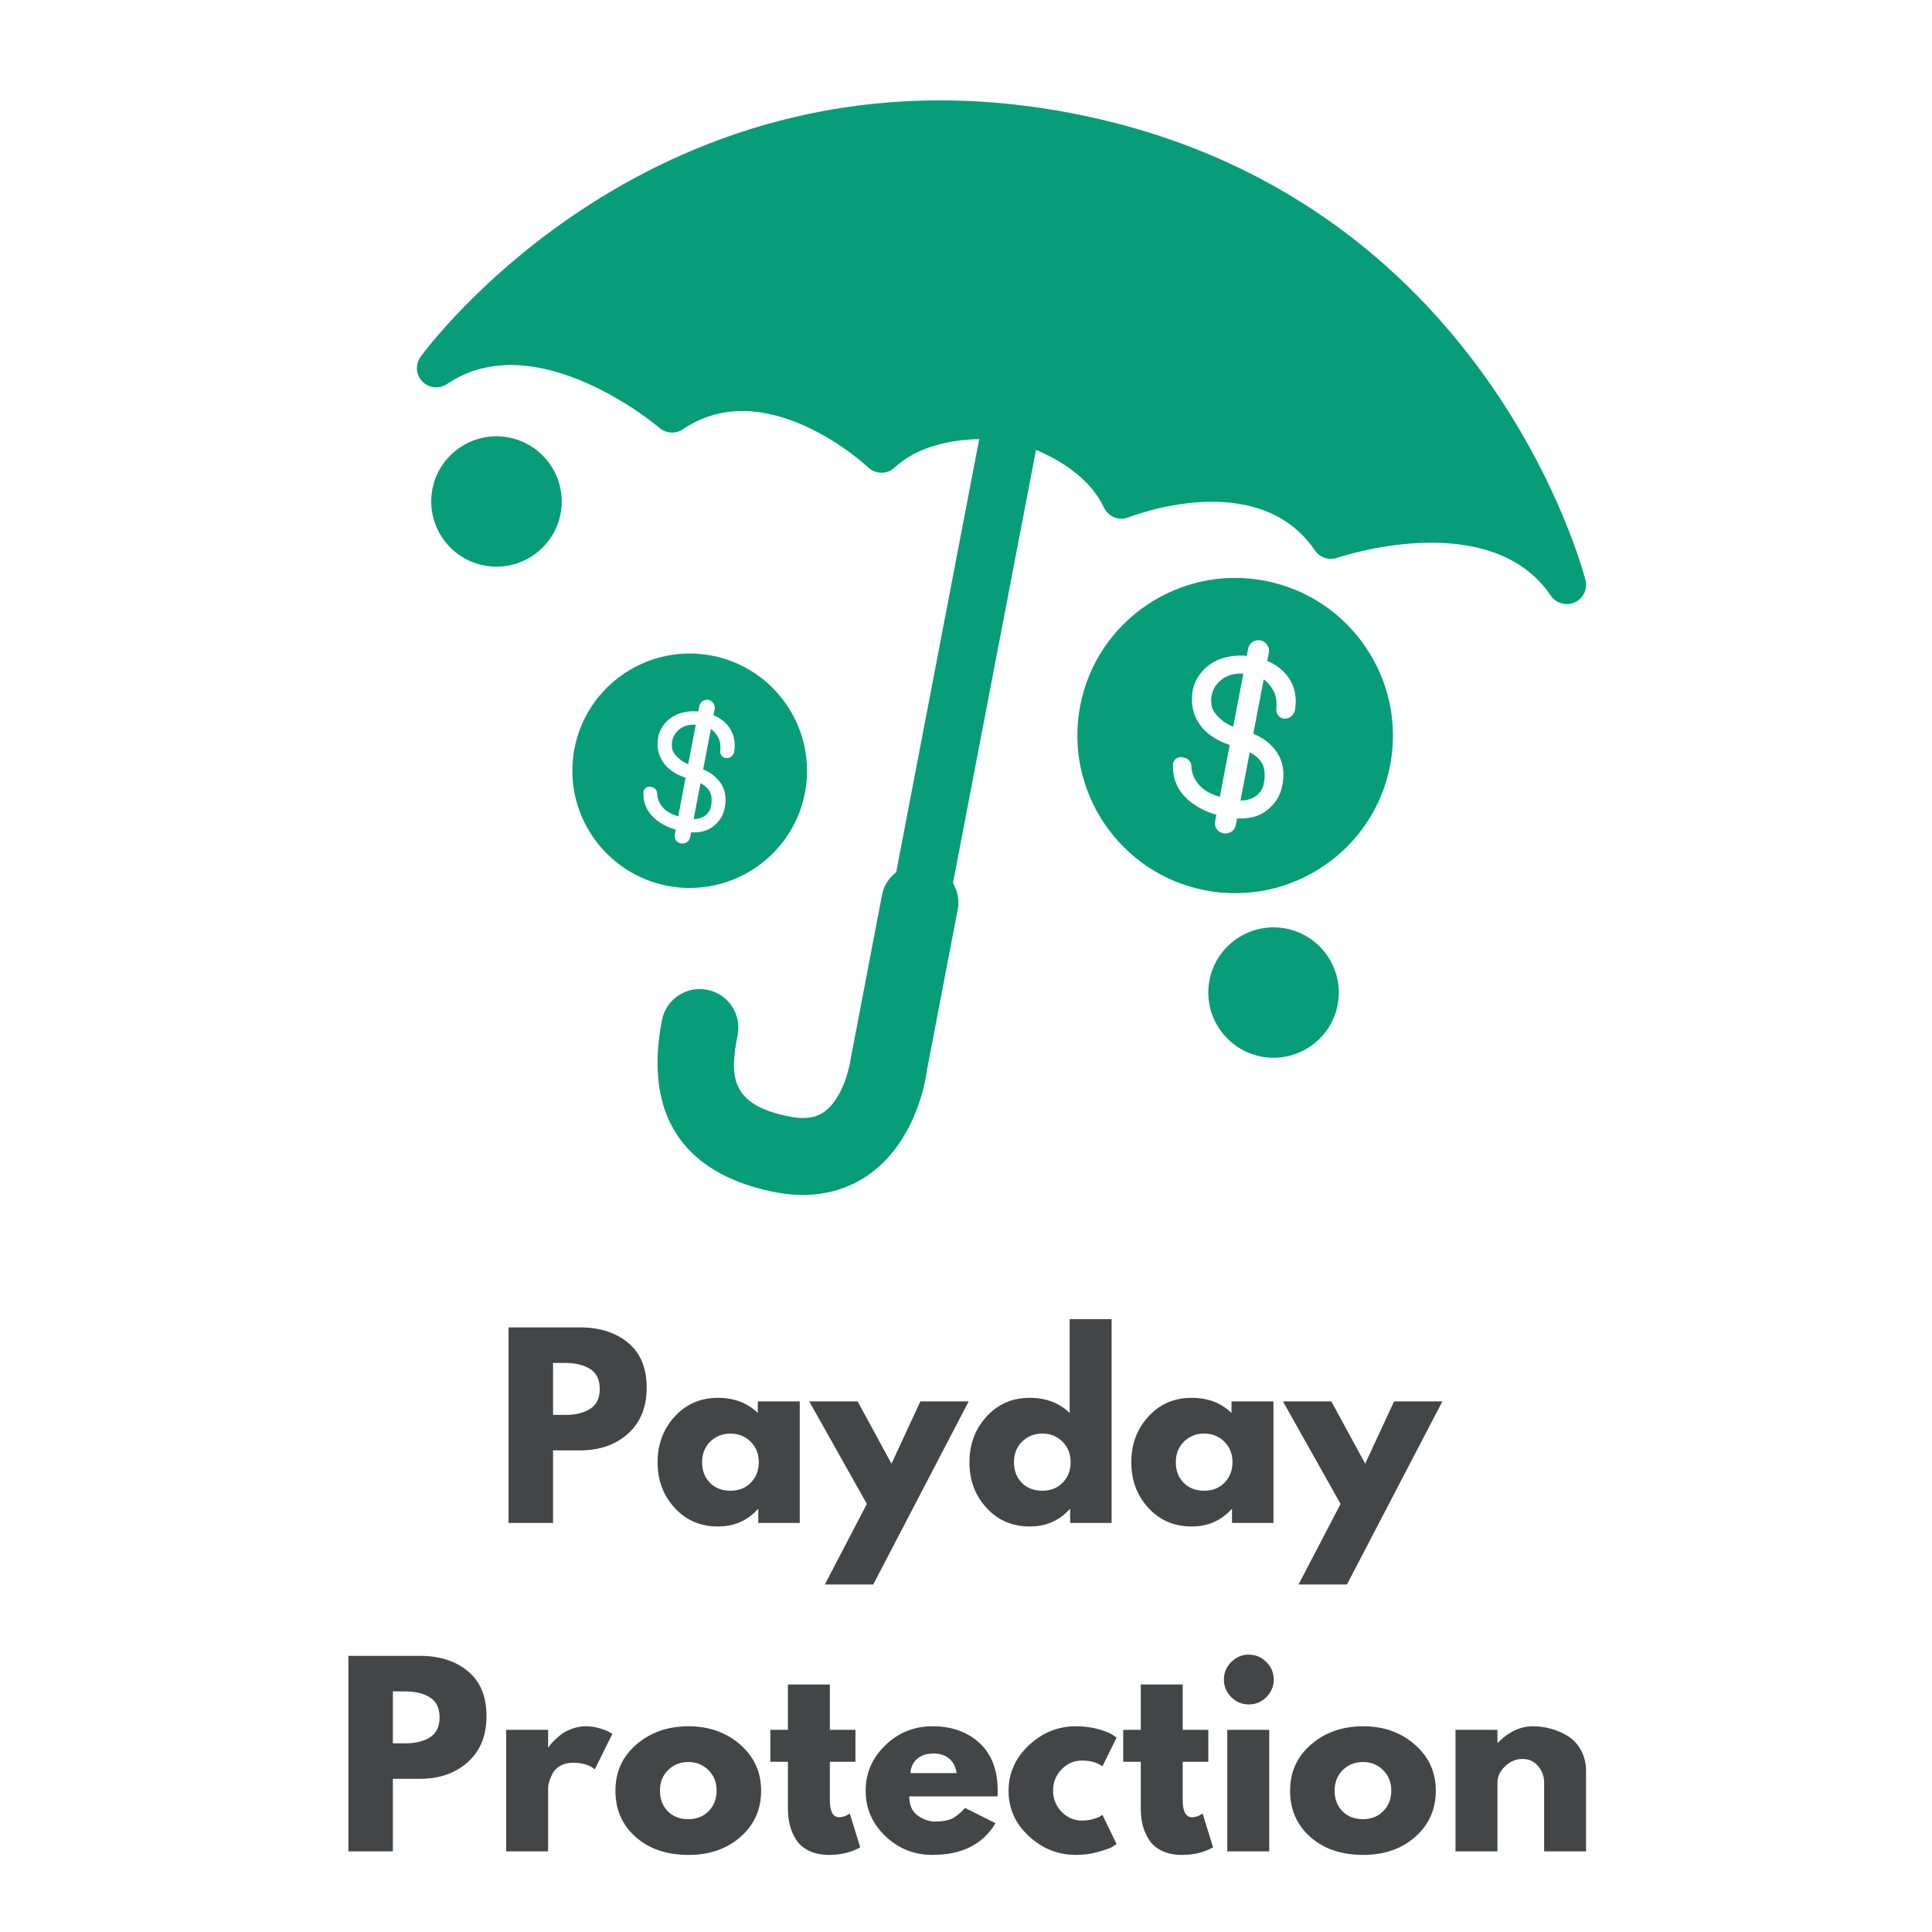
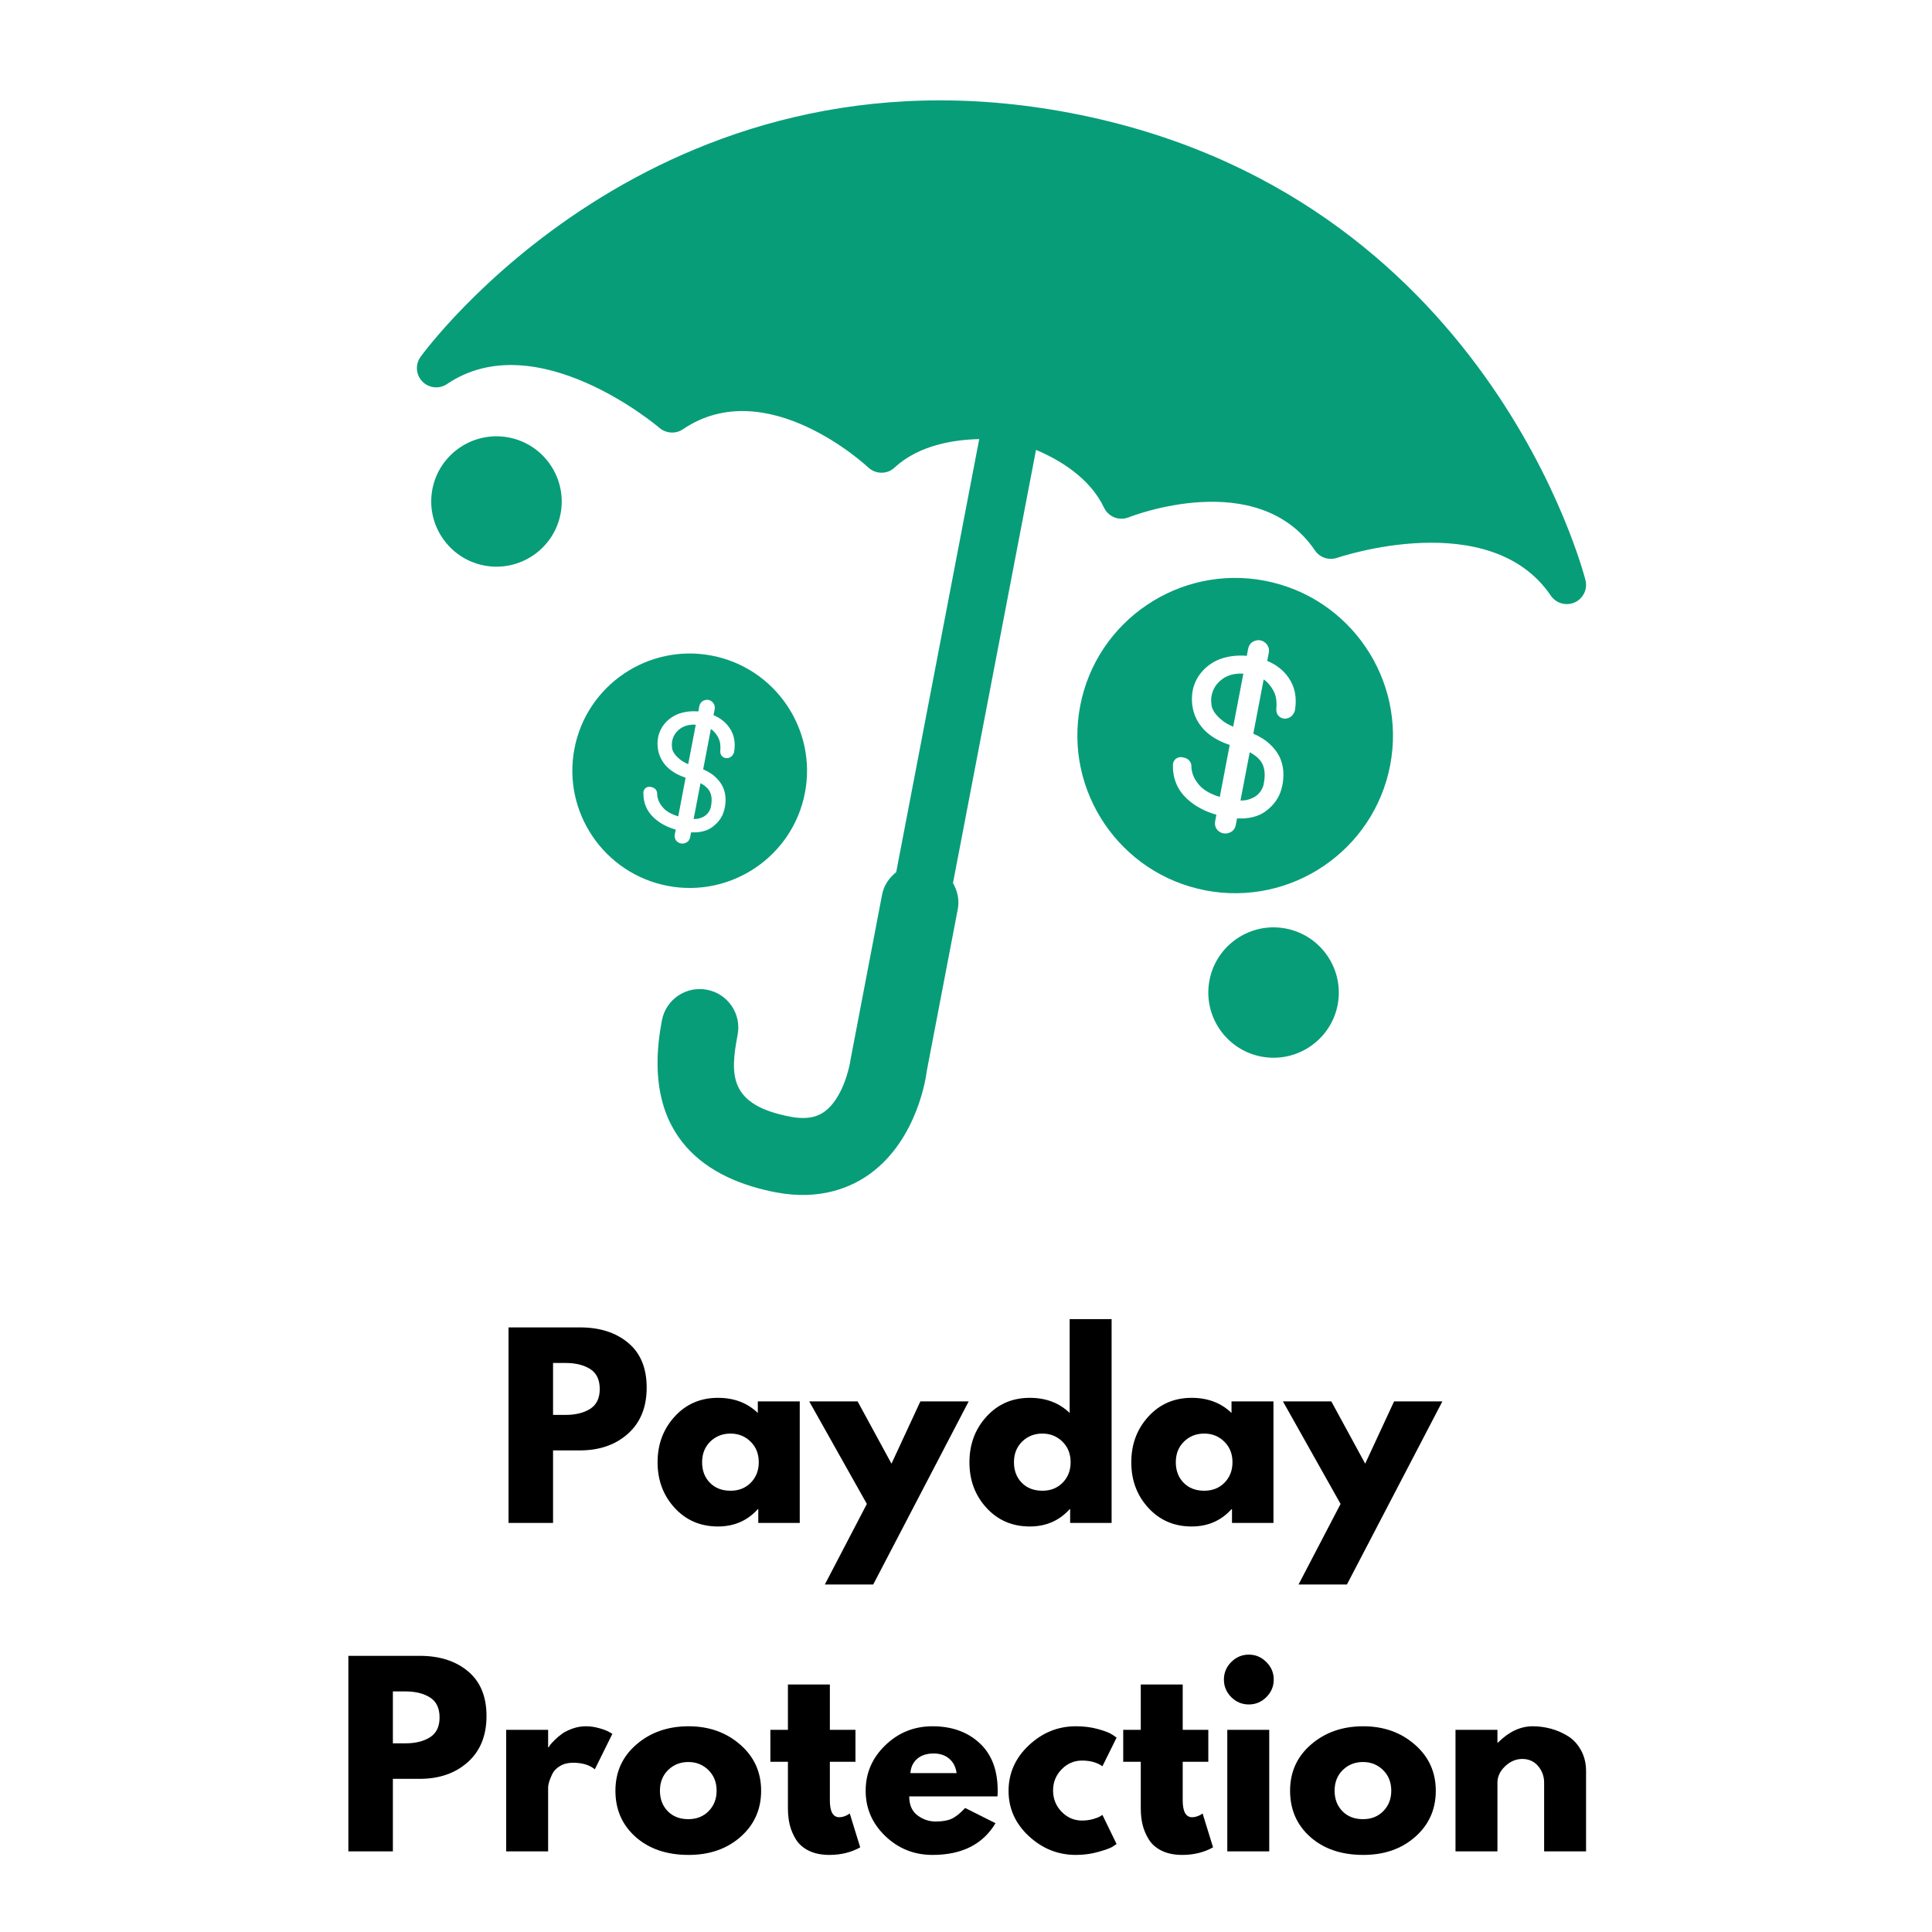
<svg xmlns="http://www.w3.org/2000/svg" width="500" zoomAndPan="magnify" viewBox="0 0 375 375" height="500" preserveAspectRatio="xMidYMid meet" version="1.0">
  <defs>
    <g />
-     <clipPath id="8f3bcce416">
+     <clipPath id="4eff36dd73">
      <path d="M 134 152 L 139 152 L 139 159 L 134 159 Z M 134 152 " clip-rule="nonzero" />
    </clipPath>
-     <clipPath id="f4da377b22">
-       <path d="M 94.133 0 L 321.738 43.633 L 280.93 256.508 L 53.324 212.875 Z M 94.133 0 " clip-rule="nonzero" />
-     </clipPath>
-     <clipPath id="f146b7487d">
-       <path d="M 94.133 0 L 321.738 43.633 L 280.93 256.508 L 53.324 212.875 Z M 94.133 0 " clip-rule="nonzero" />
-     </clipPath>
-     <clipPath id="2c28e96c78">
+     <clipPath id="8959de177a">
+       <path d="M 94.133 0 L 321.738 43.633 L 280.93 256.508 L 53.324 212.875 Z M 94.133 0 " clip-rule="nonzero" />
+     </clipPath>
+     <clipPath id="139ea624e9">
+       <path d="M 94.133 0 L 321.738 43.633 L 280.93 256.508 L 53.324 212.875 Z M 94.133 0 " clip-rule="nonzero" />
+     </clipPath>
+     <clipPath id="0e1674eba3">
      <path d="M 111 126 L 157 126 L 157 173 L 111 173 Z M 111 126 " clip-rule="nonzero" />
    </clipPath>
-     <clipPath id="729b728b10">
-       <path d="M 94.133 0 L 321.738 43.633 L 280.93 256.508 L 53.324 212.875 Z M 94.133 0 " clip-rule="nonzero" />
-     </clipPath>
-     <clipPath id="5a5b92d470">
-       <path d="M 94.133 0 L 321.738 43.633 L 280.93 256.508 L 53.324 212.875 Z M 94.133 0 " clip-rule="nonzero" />
-     </clipPath>
-     <clipPath id="a3f3b94a61">
+     <clipPath id="561f399d57">
+       <path d="M 94.133 0 L 321.738 43.633 L 280.93 256.508 L 53.324 212.875 Z M 94.133 0 " clip-rule="nonzero" />
+     </clipPath>
+     <clipPath id="a2734d51a3">
+       <path d="M 94.133 0 L 321.738 43.633 L 280.93 256.508 L 53.324 212.875 Z M 94.133 0 " clip-rule="nonzero" />
+     </clipPath>
+     <clipPath id="1e28b94864">
      <path d="M 130 140 L 136 140 L 136 149 L 130 149 Z M 130 140 " clip-rule="nonzero" />
    </clipPath>
-     <clipPath id="ee5da39bd0">
-       <path d="M 94.133 0 L 321.738 43.633 L 280.93 256.508 L 53.324 212.875 Z M 94.133 0 " clip-rule="nonzero" />
-     </clipPath>
-     <clipPath id="ee15797bc4">
-       <path d="M 94.133 0 L 321.738 43.633 L 280.93 256.508 L 53.324 212.875 Z M 94.133 0 " clip-rule="nonzero" />
-     </clipPath>
-     <clipPath id="4596551d75">
+     <clipPath id="7e0fe143cf">
+       <path d="M 94.133 0 L 321.738 43.633 L 280.93 256.508 L 53.324 212.875 Z M 94.133 0 " clip-rule="nonzero" />
+     </clipPath>
+     <clipPath id="2b59f37fdb">
+       <path d="M 94.133 0 L 321.738 43.633 L 280.93 256.508 L 53.324 212.875 Z M 94.133 0 " clip-rule="nonzero" />
+     </clipPath>
+     <clipPath id="1eb9447c38">
      <path d="M 240 146 L 246 146 L 246 156 L 240 156 Z M 240 146 " clip-rule="nonzero" />
    </clipPath>
-     <clipPath id="0f821083ce">
-       <path d="M 94.133 0 L 321.738 43.633 L 280.93 256.508 L 53.324 212.875 Z M 94.133 0 " clip-rule="nonzero" />
-     </clipPath>
-     <clipPath id="17f9e35fd2">
-       <path d="M 94.133 0 L 321.738 43.633 L 280.93 256.508 L 53.324 212.875 Z M 94.133 0 " clip-rule="nonzero" />
-     </clipPath>
-     <clipPath id="12c9997bc9">
+     <clipPath id="1313ead887">
+       <path d="M 94.133 0 L 321.738 43.633 L 280.93 256.508 L 53.324 212.875 Z M 94.133 0 " clip-rule="nonzero" />
+     </clipPath>
+     <clipPath id="a04e79051c">
+       <path d="M 94.133 0 L 321.738 43.633 L 280.93 256.508 L 53.324 212.875 Z M 94.133 0 " clip-rule="nonzero" />
+     </clipPath>
+     <clipPath id="67da7aee72">
      <path d="M 235 130 L 242 130 L 242 142 L 235 142 Z M 235 130 " clip-rule="nonzero" />
    </clipPath>
-     <clipPath id="333bed212a">
-       <path d="M 94.133 0 L 321.738 43.633 L 280.93 256.508 L 53.324 212.875 Z M 94.133 0 " clip-rule="nonzero" />
-     </clipPath>
-     <clipPath id="54c90c162f">
-       <path d="M 94.133 0 L 321.738 43.633 L 280.93 256.508 L 53.324 212.875 Z M 94.133 0 " clip-rule="nonzero" />
-     </clipPath>
-     <clipPath id="aa37668bf5">
+     <clipPath id="b59fb2a19e">
+       <path d="M 94.133 0 L 321.738 43.633 L 280.93 256.508 L 53.324 212.875 Z M 94.133 0 " clip-rule="nonzero" />
+     </clipPath>
+     <clipPath id="e3fa92e649">
+       <path d="M 94.133 0 L 321.738 43.633 L 280.93 256.508 L 53.324 212.875 Z M 94.133 0 " clip-rule="nonzero" />
+     </clipPath>
+     <clipPath id="89d09ec06d">
      <path d="M 209 112 L 271 112 L 271 174 L 209 174 Z M 209 112 " clip-rule="nonzero" />
    </clipPath>
-     <clipPath id="7f374becf0">
-       <path d="M 94.133 0 L 321.738 43.633 L 280.93 256.508 L 53.324 212.875 Z M 94.133 0 " clip-rule="nonzero" />
-     </clipPath>
-     <clipPath id="3d45bf2410">
-       <path d="M 94.133 0 L 321.738 43.633 L 280.93 256.508 L 53.324 212.875 Z M 94.133 0 " clip-rule="nonzero" />
-     </clipPath>
-     <clipPath id="b467204b82">
+     <clipPath id="b5afd1b258">
+       <path d="M 94.133 0 L 321.738 43.633 L 280.93 256.508 L 53.324 212.875 Z M 94.133 0 " clip-rule="nonzero" />
+     </clipPath>
+     <clipPath id="7ccd35bc52">
+       <path d="M 94.133 0 L 321.738 43.633 L 280.93 256.508 L 53.324 212.875 Z M 94.133 0 " clip-rule="nonzero" />
+     </clipPath>
+     <clipPath id="9f8ecbfaa9">
      <path d="M 83 84 L 110 84 L 110 110 L 83 110 Z M 83 84 " clip-rule="nonzero" />
    </clipPath>
-     <clipPath id="c56dc1616c">
-       <path d="M 94.133 0 L 321.738 43.633 L 280.93 256.508 L 53.324 212.875 Z M 94.133 0 " clip-rule="nonzero" />
-     </clipPath>
-     <clipPath id="d1f12b4b18">
-       <path d="M 94.133 0 L 321.738 43.633 L 280.93 256.508 L 53.324 212.875 Z M 94.133 0 " clip-rule="nonzero" />
-     </clipPath>
-     <clipPath id="43a58ba496">
+     <clipPath id="3486ab58e1">
+       <path d="M 94.133 0 L 321.738 43.633 L 280.93 256.508 L 53.324 212.875 Z M 94.133 0 " clip-rule="nonzero" />
+     </clipPath>
+     <clipPath id="970846a58e">
+       <path d="M 94.133 0 L 321.738 43.633 L 280.93 256.508 L 53.324 212.875 Z M 94.133 0 " clip-rule="nonzero" />
+     </clipPath>
+     <clipPath id="13594283a0">
      <path d="M 234 180 L 260 180 L 260 206 L 234 206 Z M 234 180 " clip-rule="nonzero" />
    </clipPath>
-     <clipPath id="668c717b55">
-       <path d="M 94.133 0 L 321.738 43.633 L 280.93 256.508 L 53.324 212.875 Z M 94.133 0 " clip-rule="nonzero" />
-     </clipPath>
-     <clipPath id="ccff614560">
-       <path d="M 94.133 0 L 321.738 43.633 L 280.93 256.508 L 53.324 212.875 Z M 94.133 0 " clip-rule="nonzero" />
-     </clipPath>
-     <clipPath id="93adaddb22">
+     <clipPath id="66843d8042">
+       <path d="M 94.133 0 L 321.738 43.633 L 280.93 256.508 L 53.324 212.875 Z M 94.133 0 " clip-rule="nonzero" />
+     </clipPath>
+     <clipPath id="00da9ebcea">
+       <path d="M 94.133 0 L 321.738 43.633 L 280.93 256.508 L 53.324 212.875 Z M 94.133 0 " clip-rule="nonzero" />
+     </clipPath>
+     <clipPath id="1c39604679">
      <path d="M 80 19 L 308 19 L 308 232 L 80 232 Z M 80 19 " clip-rule="nonzero" />
    </clipPath>
-     <clipPath id="4a998c629b">
-       <path d="M 94.133 0 L 321.738 43.633 L 280.93 256.508 L 53.324 212.875 Z M 94.133 0 " clip-rule="nonzero" />
-     </clipPath>
-     <clipPath id="6530f8a4b1">
+     <clipPath id="44ab2e239a">
+       <path d="M 94.133 0 L 321.738 43.633 L 280.93 256.508 L 53.324 212.875 Z M 94.133 0 " clip-rule="nonzero" />
+     </clipPath>
+     <clipPath id="e459749076">
      <path d="M 94.133 0 L 321.738 43.633 L 280.93 256.508 L 53.324 212.875 Z M 94.133 0 " clip-rule="nonzero" />
    </clipPath>
  </defs>
-   <g clip-path="url(#8f3bcce416)">
-     <g clip-path="url(#f4da377b22)">
-       <g clip-path="url(#f146b7487d)">
+   <g clip-path="url(#4eff36dd73)">
+     <g clip-path="url(#8959de177a)">
+       <g clip-path="url(#139ea624e9)">
        <path fill="#089d79" d="M 135.969 152.008 L 134.633 158.973 C 135.098 158.977 135.484 158.93 135.793 158.828 C 136.301 158.672 136.719 158.461 137.016 158.215 C 137.297 157.969 137.52 157.699 137.668 157.426 C 137.875 157.051 137.938 156.84 137.953 156.75 L 137.957 156.73 C 138.246 155.391 138.164 154.32 137.719 153.551 C 137.375 152.961 136.797 152.449 135.969 152.008 " fill-opacity="1" fill-rule="nonzero" />
      </g>
    </g>
  </g>
-   <g clip-path="url(#2c28e96c78)">
-     <g clip-path="url(#729b728b10)">
-       <g clip-path="url(#5a5b92d470)">
+   <g clip-path="url(#0e1674eba3)">
+     <g clip-path="url(#561f399d57)">
+       <g clip-path="url(#a2734d51a3)">
        <path fill="#089d79" d="M 138.297 160.504 C 137.254 161.289 135.855 161.641 134.141 161.555 L 133.957 162.5 C 133.867 162.984 133.594 163.355 133.195 163.551 C 132.848 163.723 132.496 163.773 132.152 163.711 C 131.801 163.641 131.5 163.461 131.25 163.168 C 131.051 162.906 130.871 162.512 130.984 161.93 L 131.156 161.027 C 129.449 160.539 128.016 159.762 126.895 158.707 C 125.547 157.449 124.871 155.848 124.883 153.953 C 124.863 153.398 125.141 153.086 125.312 152.953 C 125.52 152.789 125.863 152.621 126.43 152.766 C 127.301 152.949 127.59 153.605 127.555 154.156 C 127.594 155.078 127.98 155.973 128.738 156.812 C 129.379 157.516 130.352 158.066 131.648 158.453 L 133.078 150.949 C 131.289 150.359 129.938 149.484 129.004 148.336 C 127.961 147.023 127.508 145.473 127.648 143.723 C 127.734 142.777 128.035 141.895 128.539 141.098 C 129.043 140.312 129.684 139.676 130.445 139.188 C 131.195 138.695 132.078 138.367 133.129 138.18 C 133.898 138.051 134.707 138.02 135.543 138.09 L 135.738 137.078 C 135.82 136.656 136.039 136.309 136.379 136.082 C 137.184 135.629 137.891 135.824 138.402 136.391 C 138.707 136.781 138.805 137.203 138.719 137.652 L 138.496 138.82 C 139.809 139.359 140.848 140.184 141.598 141.277 C 142.496 142.578 142.797 144.148 142.492 145.953 L 142.48 146.039 L 142.445 146.121 C 142.172 146.809 141.613 147.195 140.969 147.156 C 140.332 147.102 139.738 146.637 139.809 145.711 C 139.855 145.297 139.848 144.859 139.785 144.348 C 139.723 143.906 139.582 143.48 139.371 143.09 C 139.133 142.652 138.832 142.254 138.469 141.895 C 138.324 141.75 138.16 141.617 137.98 141.5 L 136.484 149.324 C 137.48 149.762 138.262 150.254 138.863 150.82 C 139.57 151.484 140.086 152.195 140.395 152.945 C 140.695 153.691 140.84 154.461 140.832 155.238 C 140.832 156 140.734 156.688 140.539 157.332 C 140.219 158.551 139.461 159.629 138.297 160.504 Z M 156.238 153.887 C 158.602 141.566 150.484 129.617 138.152 127.254 C 125.82 124.891 113.859 132.988 111.5 145.312 C 109.137 157.633 117.254 169.578 129.586 171.945 C 141.918 174.309 153.875 166.207 156.238 153.887 " fill-opacity="1" fill-rule="nonzero" />
      </g>
    </g>
  </g>
-   <g clip-path="url(#a3f3b94a61)">
-     <g clip-path="url(#ee5da39bd0)">
-       <g clip-path="url(#ee15797bc4)">
+   <g clip-path="url(#1e28b94864)">
+     <g clip-path="url(#7e0fe143cf)">
+       <g clip-path="url(#2b59f37fdb)">
        <path fill="#089d79" d="M 130.422 144.105 C 130.387 144.453 130.398 144.84 130.457 145.262 C 130.516 145.602 130.676 145.961 130.926 146.312 C 131.215 146.723 131.629 147.133 132.152 147.531 C 132.516 147.812 133 148.078 133.582 148.316 L 135.051 140.66 C 133.84 140.602 132.855 140.848 132.062 141.41 C 131.113 142.086 130.574 142.969 130.422 144.105 " fill-opacity="1" fill-rule="nonzero" />
      </g>
    </g>
  </g>
-   <g clip-path="url(#4596551d75)">
-     <g clip-path="url(#0f821083ce)">
-       <g clip-path="url(#17f9e35fd2)">
+   <g clip-path="url(#1eb9447c38)">
+     <g clip-path="url(#1313ead887)">
+       <g clip-path="url(#a04e79051c)">
        <path fill="#089d79" d="M 242.574 146.012 L 240.777 155.379 C 241.398 155.387 241.922 155.32 242.336 155.184 C 243.016 154.973 243.582 154.688 243.977 154.355 C 244.355 154.031 244.656 153.668 244.855 153.297 C 245.137 152.793 245.219 152.512 245.242 152.387 L 245.246 152.363 C 245.633 150.559 245.527 149.121 244.926 148.086 C 244.461 147.289 243.684 146.605 242.574 146.012 " fill-opacity="1" fill-rule="nonzero" />
      </g>
    </g>
  </g>
-   <g clip-path="url(#12c9997bc9)">
-     <g clip-path="url(#333bed212a)">
-       <g clip-path="url(#54c90c162f)">
+   <g clip-path="url(#67da7aee72)">
+     <g clip-path="url(#b59fb2a19e)">
+       <g clip-path="url(#e3fa92e649)">
        <path fill="#089d79" d="M 235.113 135.387 C 235.062 135.852 235.078 136.375 235.156 136.938 C 235.238 137.395 235.453 137.879 235.789 138.355 C 236.18 138.906 236.734 139.457 237.438 139.992 C 237.93 140.371 238.578 140.723 239.363 141.047 L 241.336 130.754 C 239.707 130.672 238.383 131.004 237.32 131.758 C 236.039 132.672 235.316 133.855 235.113 135.387 " fill-opacity="1" fill-rule="nonzero" />
      </g>
    </g>
  </g>
-   <g clip-path="url(#aa37668bf5)">
-     <g clip-path="url(#7f374becf0)">
-       <g clip-path="url(#3d45bf2410)">
+   <g clip-path="url(#89d09ec06d)">
+     <g clip-path="url(#b5afd1b258)">
+       <g clip-path="url(#7ccd35bc52)">
        <path fill="#089d79" d="M 245.699 157.438 C 244.297 158.492 242.422 158.965 240.109 158.852 L 239.867 160.121 C 239.742 160.77 239.379 161.273 238.844 161.535 C 238.371 161.766 237.898 161.84 237.438 161.75 C 236.969 161.66 236.559 161.414 236.227 161.02 C 235.961 160.668 235.715 160.137 235.867 159.352 L 236.098 158.141 C 233.801 157.484 231.879 156.438 230.363 155.02 C 228.559 153.328 227.648 151.176 227.66 148.625 C 227.637 147.879 228.012 147.461 228.238 147.281 C 228.516 147.062 228.98 146.836 229.742 147.031 C 230.914 147.277 231.305 148.16 231.254 148.902 C 231.312 150.141 231.832 151.344 232.852 152.473 C 233.707 153.414 235.02 154.156 236.762 154.684 L 238.684 144.59 C 236.273 143.793 234.457 142.621 233.203 141.07 C 231.801 139.309 231.191 137.223 231.383 134.871 C 231.496 133.598 231.898 132.414 232.578 131.336 C 233.258 130.285 234.117 129.426 235.145 128.773 C 236.148 128.109 237.336 127.664 238.754 127.418 C 239.789 127.242 240.875 127.199 242 127.293 L 242.262 125.938 C 242.371 125.363 242.668 124.898 243.121 124.594 C 244.203 123.984 245.156 124.25 245.844 125.008 C 246.254 125.535 246.387 126.102 246.27 126.703 L 245.969 128.281 C 247.734 129.004 249.133 130.109 250.141 131.582 C 251.352 133.328 251.754 135.445 251.348 137.871 L 251.324 137.988 L 251.281 138.098 C 250.91 139.023 250.164 139.539 249.297 139.484 C 248.438 139.414 247.641 138.785 247.734 137.547 C 247.797 136.984 247.789 136.398 247.707 135.711 C 247.625 135.121 247.434 134.543 247.145 134.02 C 246.828 133.434 246.422 132.891 245.934 132.41 C 245.738 132.215 245.52 132.039 245.277 131.879 L 243.266 142.406 C 244.602 142.988 245.652 143.652 246.461 144.418 C 247.41 145.305 248.105 146.266 248.523 147.273 C 248.926 148.277 249.125 149.312 249.113 150.355 C 249.109 151.383 248.98 152.309 248.719 153.172 C 248.289 154.809 247.266 156.258 245.699 157.438 Z M 245.508 112.723 C 228.922 109.543 212.84 120.438 209.664 137.004 C 206.488 153.574 217.398 169.645 233.988 172.824 C 250.574 176 266.652 165.109 269.828 148.539 C 273.004 131.969 262.094 115.902 245.508 112.723 " fill-opacity="1" fill-rule="nonzero" />
      </g>
    </g>
  </g>
-   <g clip-path="url(#b467204b82)">
-     <g clip-path="url(#c56dc1616c)">
-       <g clip-path="url(#d1f12b4b18)">
+   <g clip-path="url(#9f8ecbfaa9)">
+     <g clip-path="url(#3486ab58e1)">
+       <g clip-path="url(#970846a58e)">
        <path fill="#089d79" d="M 98.746 84.91 C 91.891 83.598 85.238 88.102 83.926 94.953 C 82.613 101.805 87.125 108.449 93.984 109.766 C 100.844 111.082 107.492 106.574 108.805 99.723 C 110.117 92.871 105.609 86.227 98.746 84.91 " fill-opacity="1" fill-rule="nonzero" />
      </g>
    </g>
  </g>
-   <g clip-path="url(#43a58ba496)">
-     <g clip-path="url(#668c717b55)">
-       <g clip-path="url(#ccff614560)">
+   <g clip-path="url(#13594283a0)">
+     <g clip-path="url(#66843d8042)">
+       <g clip-path="url(#00da9ebcea)">
        <path fill="#089d79" d="M 249.578 180.227 C 242.719 178.91 236.07 183.418 234.758 190.27 C 233.441 197.121 237.953 203.766 244.812 205.082 C 251.672 206.395 258.32 201.891 259.637 195.039 C 260.949 188.188 256.438 181.543 249.578 180.227 " fill-opacity="1" fill-rule="nonzero" />
      </g>
    </g>
  </g>
-   <g clip-path="url(#93adaddb22)">
-     <g clip-path="url(#4a998c629b)">
-       <g clip-path="url(#6530f8a4b1)">
+   <g clip-path="url(#1c39604679)">
+     <g clip-path="url(#44ab2e239a)">
+       <g clip-path="url(#e459749076)">
        <path fill="#089d79" d="M 307.746 112.641 C 307.562 111.895 288.676 37.438 207.91 21.957 C 127.137 6.473 82.059 68.664 81.613 69.289 C 80.562 70.77 80.727 72.777 81.992 74.066 C 83.266 75.359 85.27 75.551 86.766 74.543 C 104.117 62.793 127.77 82.84 128.004 83.059 C 129.281 84.137 131.152 84.277 132.551 83.32 C 148.816 72.305 168.316 90.539 168.512 90.719 C 169.949 92.07 172.199 92.117 173.645 90.754 C 178.371 86.355 185.227 85.336 190.066 85.23 L 173.953 169.285 C 172.602 170.359 171.559 171.836 171.211 173.66 L 165.105 205.59 C 164.871 207.445 163.441 213.297 160.055 215.75 C 158.984 216.52 157.137 217.469 153.375 216.746 C 141.516 214.473 141.664 208.727 143.172 200.855 C 143.949 196.801 141.293 192.887 137.23 192.109 C 133.172 191.332 129.254 193.984 128.477 198.039 C 124.023 221.277 138.027 229.023 150.562 231.426 C 159.352 233.109 165.41 230.371 168.953 227.773 C 178.164 221.008 179.805 208.711 179.883 207.895 L 185.902 176.48 C 186.254 174.652 185.828 172.898 184.973 171.398 L 201.09 87.324 C 205.535 89.199 211.516 92.676 214.293 98.547 C 214.824 99.664 215.836 100.398 216.969 100.617 C 217.656 100.75 218.391 100.691 219.074 100.414 C 219.324 100.312 244.121 90.484 255.23 106.84 C 256.188 108.25 257.957 108.809 259.555 108.27 C 259.848 108.172 289.195 98.207 301.016 115.617 C 302.031 117.105 303.965 117.668 305.629 116.938 C 307.277 116.207 308.176 114.402 307.746 112.641 " fill-opacity="1" fill-rule="nonzero" />
      </g>
    </g>
  </g>
-   <g fill="#444547" fill-opacity="1">
+   <g fill="#000000" fill-opacity="1">
    <g transform="translate(95.9414, 295.5999)">
      <g>
        <path d="M 2.766 -37.953 L 16.609 -37.953 C 20.473 -37.953 23.598 -36.953 25.984 -34.953 C 28.379 -32.961 29.578 -30.066 29.578 -26.266 C 29.578 -22.461 28.363 -19.477 25.938 -17.312 C 23.52 -15.156 20.41 -14.078 16.609 -14.078 L 11.406 -14.078 L 11.406 0 L 2.766 0 Z M 11.406 -20.969 L 13.844 -20.969 C 15.781 -20.969 17.367 -21.359 18.609 -22.141 C 19.848 -22.93 20.469 -24.211 20.469 -25.984 C 20.469 -27.797 19.848 -29.094 18.609 -29.875 C 17.367 -30.656 15.781 -31.047 13.844 -31.047 L 11.406 -31.047 Z M 11.406 -20.969 " />
      </g>
    </g>
  </g>
-   <g fill="#444547" fill-opacity="1">
+   <g fill="#000000" fill-opacity="1">
    <g transform="translate(126.5748, 295.5999)">
      <g>
        <path d="M 4.375 -2.922 C 2.164 -5.328 1.062 -8.273 1.062 -11.766 C 1.062 -15.266 2.164 -18.223 4.375 -20.641 C 6.582 -23.066 9.383 -24.281 12.781 -24.281 C 15.914 -24.281 18.492 -23.301 20.516 -21.344 L 20.516 -23.594 L 28.656 -23.594 L 28.656 0 L 20.609 0 L 20.609 -2.672 L 20.516 -2.672 C 18.492 -0.43 15.914 0.688 12.781 0.688 C 9.383 0.688 6.582 -0.516 4.375 -2.922 Z M 11.281 -15.781 C 10.227 -14.738 9.703 -13.406 9.703 -11.781 C 9.703 -10.156 10.207 -8.828 11.219 -7.797 C 12.227 -6.766 13.562 -6.25 15.219 -6.25 C 16.82 -6.25 18.133 -6.77 19.156 -7.812 C 20.188 -8.863 20.703 -10.188 20.703 -11.781 C 20.703 -13.406 20.172 -14.738 19.109 -15.781 C 18.055 -16.82 16.758 -17.344 15.219 -17.344 C 13.656 -17.344 12.344 -16.82 11.281 -15.781 Z M 11.281 -15.781 " />
      </g>
    </g>
  </g>
-   <g fill="#444547" fill-opacity="1">
+   <g fill="#000000" fill-opacity="1">
    <g transform="translate(157.9902, 295.5999)">
      <g>
        <path d="M 20.656 -23.594 L 30.031 -23.594 L 11.5 11.953 L 2.109 11.953 L 10.266 -3.688 L -0.922 -23.594 L 8.469 -23.594 L 15.047 -11.5 Z M 20.656 -23.594 " />
      </g>
    </g>
  </g>
-   <g fill="#444547" fill-opacity="1">
+   <g fill="#000000" fill-opacity="1">
    <g transform="translate(187.1057, 295.5999)">
      <g>
        <path d="M 4.375 -2.922 C 2.164 -5.328 1.062 -8.273 1.062 -11.766 C 1.062 -15.266 2.164 -18.223 4.375 -20.641 C 6.582 -23.066 9.383 -24.281 12.781 -24.281 C 15.914 -24.281 18.492 -23.301 20.516 -21.344 L 20.516 -39.562 L 28.656 -39.562 L 28.656 0 L 20.609 0 L 20.609 -2.672 L 20.516 -2.672 C 18.492 -0.43 15.914 0.688 12.781 0.688 C 9.383 0.688 6.582 -0.516 4.375 -2.922 Z M 11.281 -15.781 C 10.227 -14.738 9.703 -13.406 9.703 -11.781 C 9.703 -10.156 10.207 -8.828 11.219 -7.797 C 12.227 -6.766 13.562 -6.25 15.219 -6.25 C 16.82 -6.25 18.133 -6.77 19.156 -7.812 C 20.188 -8.863 20.703 -10.188 20.703 -11.781 C 20.703 -13.406 20.172 -14.738 19.109 -15.781 C 18.055 -16.82 16.758 -17.344 15.219 -17.344 C 13.656 -17.344 12.344 -16.82 11.281 -15.781 Z M 11.281 -15.781 " />
      </g>
    </g>
  </g>
-   <g fill="#444547" fill-opacity="1">
+   <g fill="#000000" fill-opacity="1">
    <g transform="translate(218.5211, 295.5999)">
      <g>
        <path d="M 4.375 -2.922 C 2.164 -5.328 1.062 -8.273 1.062 -11.766 C 1.062 -15.266 2.164 -18.223 4.375 -20.641 C 6.582 -23.066 9.383 -24.281 12.781 -24.281 C 15.914 -24.281 18.492 -23.301 20.516 -21.344 L 20.516 -23.594 L 28.656 -23.594 L 28.656 0 L 20.609 0 L 20.609 -2.672 L 20.516 -2.672 C 18.492 -0.43 15.914 0.688 12.781 0.688 C 9.383 0.688 6.582 -0.516 4.375 -2.922 Z M 11.281 -15.781 C 10.227 -14.738 9.703 -13.406 9.703 -11.781 C 9.703 -10.156 10.207 -8.828 11.219 -7.797 C 12.227 -6.766 13.562 -6.25 15.219 -6.25 C 16.82 -6.25 18.133 -6.77 19.156 -7.812 C 20.188 -8.863 20.703 -10.188 20.703 -11.781 C 20.703 -13.406 20.172 -14.738 19.109 -15.781 C 18.055 -16.82 16.758 -17.344 15.219 -17.344 C 13.656 -17.344 12.344 -16.82 11.281 -15.781 Z M 11.281 -15.781 " />
      </g>
    </g>
  </g>
-   <g fill="#444547" fill-opacity="1">
+   <g fill="#000000" fill-opacity="1">
    <g transform="translate(249.9364, 295.5999)">
      <g>
        <path d="M 20.656 -23.594 L 30.031 -23.594 L 11.5 11.953 L 2.109 11.953 L 10.266 -3.688 L -0.922 -23.594 L 8.469 -23.594 L 15.047 -11.5 Z M 20.656 -23.594 " />
      </g>
    </g>
  </g>
-   <g fill="#444547" fill-opacity="1">
+   <g fill="#000000" fill-opacity="1">
    <g transform="translate(64.85156, 359.3499)">
      <g>
        <path d="M 2.766 -37.953 L 16.609 -37.953 C 20.473 -37.953 23.598 -36.953 25.984 -34.953 C 28.379 -32.961 29.578 -30.066 29.578 -26.266 C 29.578 -22.461 28.363 -19.477 25.938 -17.312 C 23.52 -15.156 20.41 -14.078 16.609 -14.078 L 11.406 -14.078 L 11.406 0 L 2.766 0 Z M 11.406 -20.969 L 13.844 -20.969 C 15.781 -20.969 17.367 -21.359 18.609 -22.141 C 19.848 -22.93 20.469 -24.211 20.469 -25.984 C 20.469 -27.797 19.848 -29.094 18.609 -29.875 C 17.367 -30.656 15.781 -31.047 13.844 -31.047 L 11.406 -31.047 Z M 11.406 -20.969 " />
      </g>
    </g>
  </g>
-   <g fill="#444547" fill-opacity="1">
+   <g fill="#000000" fill-opacity="1">
    <g transform="translate(95.48498, 359.3499)">
      <g>
        <path d="M 2.766 0 L 2.766 -23.594 L 10.906 -23.594 L 10.906 -20.188 L 11 -20.188 C 11.062 -20.312 11.16 -20.469 11.297 -20.656 C 11.43 -20.844 11.727 -21.164 12.188 -21.625 C 12.645 -22.082 13.133 -22.492 13.656 -22.859 C 14.176 -23.223 14.848 -23.551 15.672 -23.844 C 16.504 -24.133 17.352 -24.281 18.219 -24.281 C 19.102 -24.281 19.973 -24.156 20.828 -23.906 C 21.691 -23.664 22.32 -23.426 22.719 -23.188 L 23.375 -22.812 L 19.969 -15.922 C 18.957 -16.773 17.547 -17.203 15.734 -17.203 C 14.754 -17.203 13.91 -16.988 13.203 -16.562 C 12.492 -16.133 11.992 -15.613 11.703 -15 C 11.41 -14.383 11.203 -13.859 11.078 -13.422 C 10.961 -12.992 10.906 -12.66 10.906 -12.422 L 10.906 0 Z M 2.766 0 " />
      </g>
    </g>
  </g>
-   <g fill="#444547" fill-opacity="1">
+   <g fill="#000000" fill-opacity="1">
    <g transform="translate(118.391, 359.3499)">
      <g>
        <path d="M 4.984 -2.797 C 2.367 -5.129 1.062 -8.117 1.062 -11.766 C 1.062 -15.422 2.426 -18.422 5.156 -20.766 C 7.883 -23.109 11.254 -24.281 15.266 -24.281 C 19.223 -24.281 22.555 -23.098 25.266 -20.734 C 27.984 -18.379 29.344 -15.391 29.344 -11.766 C 29.344 -8.148 28.016 -5.172 25.359 -2.828 C 22.711 -0.484 19.348 0.688 15.266 0.688 C 11.035 0.688 7.609 -0.473 4.984 -2.797 Z M 11.281 -15.781 C 10.227 -14.738 9.703 -13.406 9.703 -11.781 C 9.703 -10.156 10.207 -8.828 11.219 -7.797 C 12.227 -6.766 13.562 -6.25 15.219 -6.25 C 16.82 -6.25 18.133 -6.77 19.156 -7.812 C 20.188 -8.863 20.703 -10.188 20.703 -11.781 C 20.703 -13.406 20.172 -14.738 19.109 -15.781 C 18.055 -16.82 16.758 -17.344 15.219 -17.344 C 13.656 -17.344 12.344 -16.82 11.281 -15.781 Z M 11.281 -15.781 " />
      </g>
    </g>
  </g>
-   <g fill="#444547" fill-opacity="1">
+   <g fill="#000000" fill-opacity="1">
    <g transform="translate(148.7945, 359.3499)">
      <g>
        <path d="M 4.141 -23.594 L 4.141 -32.391 L 12.281 -32.391 L 12.281 -23.594 L 17.25 -23.594 L 17.25 -17.391 L 12.281 -17.391 L 12.281 -9.891 C 12.281 -7.711 12.895 -6.625 14.125 -6.625 C 14.426 -6.625 14.742 -6.68 15.078 -6.797 C 15.422 -6.922 15.688 -7.047 15.875 -7.172 L 16.141 -7.359 L 18.172 -0.781 C 16.422 0.195 14.426 0.688 12.188 0.688 C 10.656 0.688 9.336 0.422 8.234 -0.109 C 7.129 -0.648 6.289 -1.375 5.719 -2.281 C 5.156 -3.188 4.75 -4.133 4.5 -5.125 C 4.258 -6.125 4.141 -7.191 4.141 -8.328 L 4.141 -17.391 L 0.734 -17.391 L 0.734 -23.594 Z M 4.141 -23.594 " />
      </g>
    </g>
  </g>
-   <g fill="#444547" fill-opacity="1">
+   <g fill="#000000" fill-opacity="1">
    <g transform="translate(166.963, 359.3499)">
      <g>
        <path d="M 26.641 -10.672 L 9.516 -10.672 C 9.516 -9.016 10.051 -7.785 11.125 -6.984 C 12.195 -6.191 13.363 -5.797 14.625 -5.797 C 15.945 -5.797 16.988 -5.973 17.75 -6.328 C 18.52 -6.68 19.395 -7.379 20.375 -8.422 L 26.266 -5.469 C 23.816 -1.363 19.738 0.688 14.031 0.688 C 10.469 0.688 7.414 -0.531 4.875 -2.969 C 2.332 -5.406 1.062 -8.336 1.062 -11.766 C 1.062 -15.203 2.332 -18.145 4.875 -20.594 C 7.414 -23.051 10.469 -24.281 14.031 -24.281 C 17.77 -24.281 20.812 -23.195 23.156 -21.031 C 25.508 -18.875 26.688 -15.789 26.688 -11.781 C 26.688 -11.227 26.672 -10.859 26.641 -10.672 Z M 9.75 -15.188 L 18.719 -15.188 C 18.539 -16.406 18.055 -17.344 17.266 -18 C 16.484 -18.664 15.484 -19 14.266 -19 C 12.91 -19 11.832 -18.645 11.031 -17.938 C 10.238 -17.227 9.812 -16.312 9.75 -15.188 Z M 9.75 -15.188 " />
      </g>
    </g>
  </g>
-   <g fill="#444547" fill-opacity="1">
+   <g fill="#000000" fill-opacity="1">
    <g transform="translate(194.6986, 359.3499)">
      <g>
        <path d="M 15.312 -17.625 C 13.781 -17.625 12.461 -17.055 11.359 -15.922 C 10.254 -14.785 9.703 -13.422 9.703 -11.828 C 9.703 -10.203 10.254 -8.82 11.359 -7.688 C 12.461 -6.551 13.781 -5.984 15.312 -5.984 C 16.051 -5.984 16.75 -6.07 17.406 -6.25 C 18.07 -6.438 18.555 -6.625 18.859 -6.812 L 19.281 -7.078 L 22.031 -1.422 C 21.82 -1.273 21.523 -1.082 21.141 -0.844 C 20.754 -0.613 19.879 -0.301 18.516 0.094 C 17.148 0.488 15.688 0.688 14.125 0.688 C 10.656 0.688 7.609 -0.531 4.984 -2.969 C 2.367 -5.406 1.062 -8.328 1.062 -11.734 C 1.062 -15.16 2.367 -18.109 4.984 -20.578 C 7.609 -23.047 10.656 -24.281 14.125 -24.281 C 15.688 -24.281 17.125 -24.098 18.438 -23.734 C 19.758 -23.367 20.695 -23 21.25 -22.625 L 22.031 -22.078 L 19.281 -16.516 C 18.258 -17.254 16.938 -17.625 15.312 -17.625 Z M 15.312 -17.625 " />
      </g>
    </g>
  </g>
-   <g fill="#444547" fill-opacity="1">
+   <g fill="#000000" fill-opacity="1">
    <g transform="translate(217.2827, 359.3499)">
      <g>
        <path d="M 4.141 -23.594 L 4.141 -32.391 L 12.281 -32.391 L 12.281 -23.594 L 17.25 -23.594 L 17.25 -17.391 L 12.281 -17.391 L 12.281 -9.891 C 12.281 -7.711 12.895 -6.625 14.125 -6.625 C 14.426 -6.625 14.742 -6.68 15.078 -6.797 C 15.422 -6.922 15.688 -7.047 15.875 -7.172 L 16.141 -7.359 L 18.172 -0.781 C 16.422 0.195 14.426 0.688 12.188 0.688 C 10.656 0.688 9.336 0.422 8.234 -0.109 C 7.129 -0.648 6.289 -1.375 5.719 -2.281 C 5.156 -3.188 4.75 -4.133 4.5 -5.125 C 4.258 -6.125 4.141 -7.191 4.141 -8.328 L 4.141 -17.391 L 0.734 -17.391 L 0.734 -23.594 Z M 4.141 -23.594 " />
      </g>
    </g>
  </g>
-   <g fill="#444547" fill-opacity="1">
+   <g fill="#000000" fill-opacity="1">
    <g transform="translate(235.4512, 359.3499)">
      <g>
        <path d="M 3.531 -36.75 C 4.488 -37.707 5.625 -38.188 6.938 -38.188 C 8.258 -38.188 9.395 -37.707 10.344 -36.75 C 11.301 -35.801 11.781 -34.664 11.781 -33.344 C 11.781 -32.031 11.301 -30.895 10.344 -29.938 C 9.395 -28.988 8.258 -28.516 6.938 -28.516 C 5.625 -28.516 4.488 -28.988 3.531 -29.938 C 2.582 -30.895 2.109 -32.031 2.109 -33.344 C 2.109 -34.664 2.582 -35.801 3.531 -36.75 Z M 2.766 -23.594 L 2.766 0 L 10.906 0 L 10.906 -23.594 Z M 2.766 -23.594 " />
      </g>
    </g>
  </g>
-   <g fill="#444547" fill-opacity="1">
+   <g fill="#000000" fill-opacity="1">
    <g transform="translate(249.342, 359.3499)">
      <g>
        <path d="M 4.984 -2.797 C 2.367 -5.129 1.062 -8.117 1.062 -11.766 C 1.062 -15.422 2.426 -18.422 5.156 -20.766 C 7.883 -23.109 11.254 -24.281 15.266 -24.281 C 19.223 -24.281 22.555 -23.098 25.266 -20.734 C 27.984 -18.379 29.344 -15.391 29.344 -11.766 C 29.344 -8.148 28.016 -5.172 25.359 -2.828 C 22.711 -0.484 19.348 0.688 15.266 0.688 C 11.035 0.688 7.609 -0.473 4.984 -2.797 Z M 11.281 -15.781 C 10.227 -14.738 9.703 -13.406 9.703 -11.781 C 9.703 -10.156 10.207 -8.828 11.219 -7.797 C 12.227 -6.766 13.562 -6.25 15.219 -6.25 C 16.82 -6.25 18.133 -6.77 19.156 -7.812 C 20.188 -8.863 20.703 -10.188 20.703 -11.781 C 20.703 -13.406 20.172 -14.738 19.109 -15.781 C 18.055 -16.82 16.758 -17.344 15.219 -17.344 C 13.656 -17.344 12.344 -16.82 11.281 -15.781 Z M 11.281 -15.781 " />
      </g>
    </g>
  </g>
-   <g fill="#444547" fill-opacity="1">
+   <g fill="#000000" fill-opacity="1">
    <g transform="translate(279.7455, 359.3499)">
      <g>
        <path d="M 2.766 0 L 2.766 -23.594 L 10.906 -23.594 L 10.906 -21.109 L 11 -21.109 C 13.113 -23.223 15.363 -24.281 17.75 -24.281 C 18.914 -24.281 20.07 -24.129 21.219 -23.828 C 22.375 -23.523 23.477 -23.051 24.531 -22.406 C 25.594 -21.758 26.453 -20.844 27.109 -19.656 C 27.773 -18.477 28.109 -17.109 28.109 -15.547 L 28.109 0 L 19.969 0 L 19.969 -13.344 C 19.969 -14.57 19.578 -15.645 18.797 -16.562 C 18.016 -17.477 16.992 -17.938 15.734 -17.938 C 14.504 -17.938 13.391 -17.461 12.391 -16.516 C 11.398 -15.566 10.906 -14.508 10.906 -13.344 L 10.906 0 Z M 2.766 0 " />
      </g>
    </g>
  </g>
</svg>
